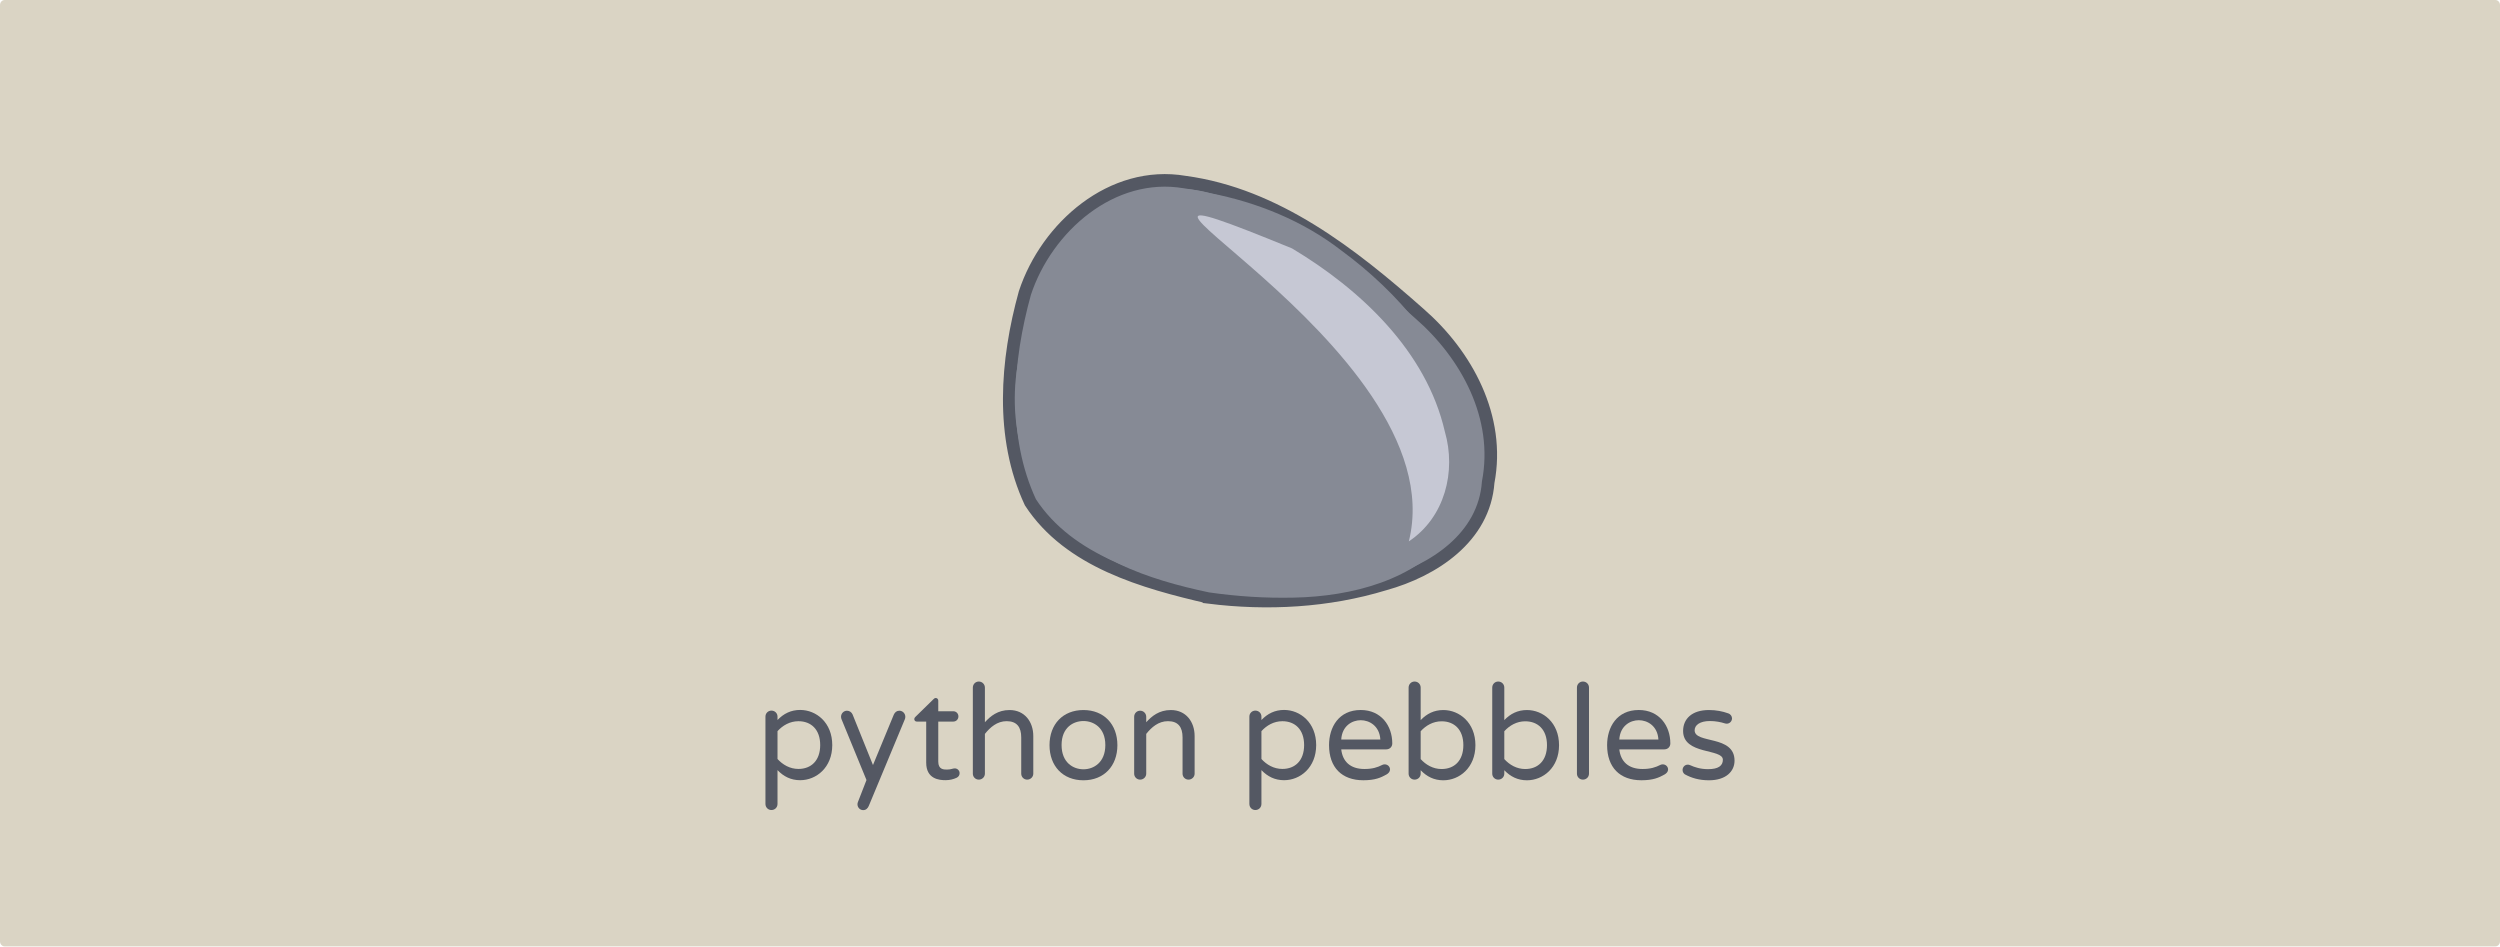
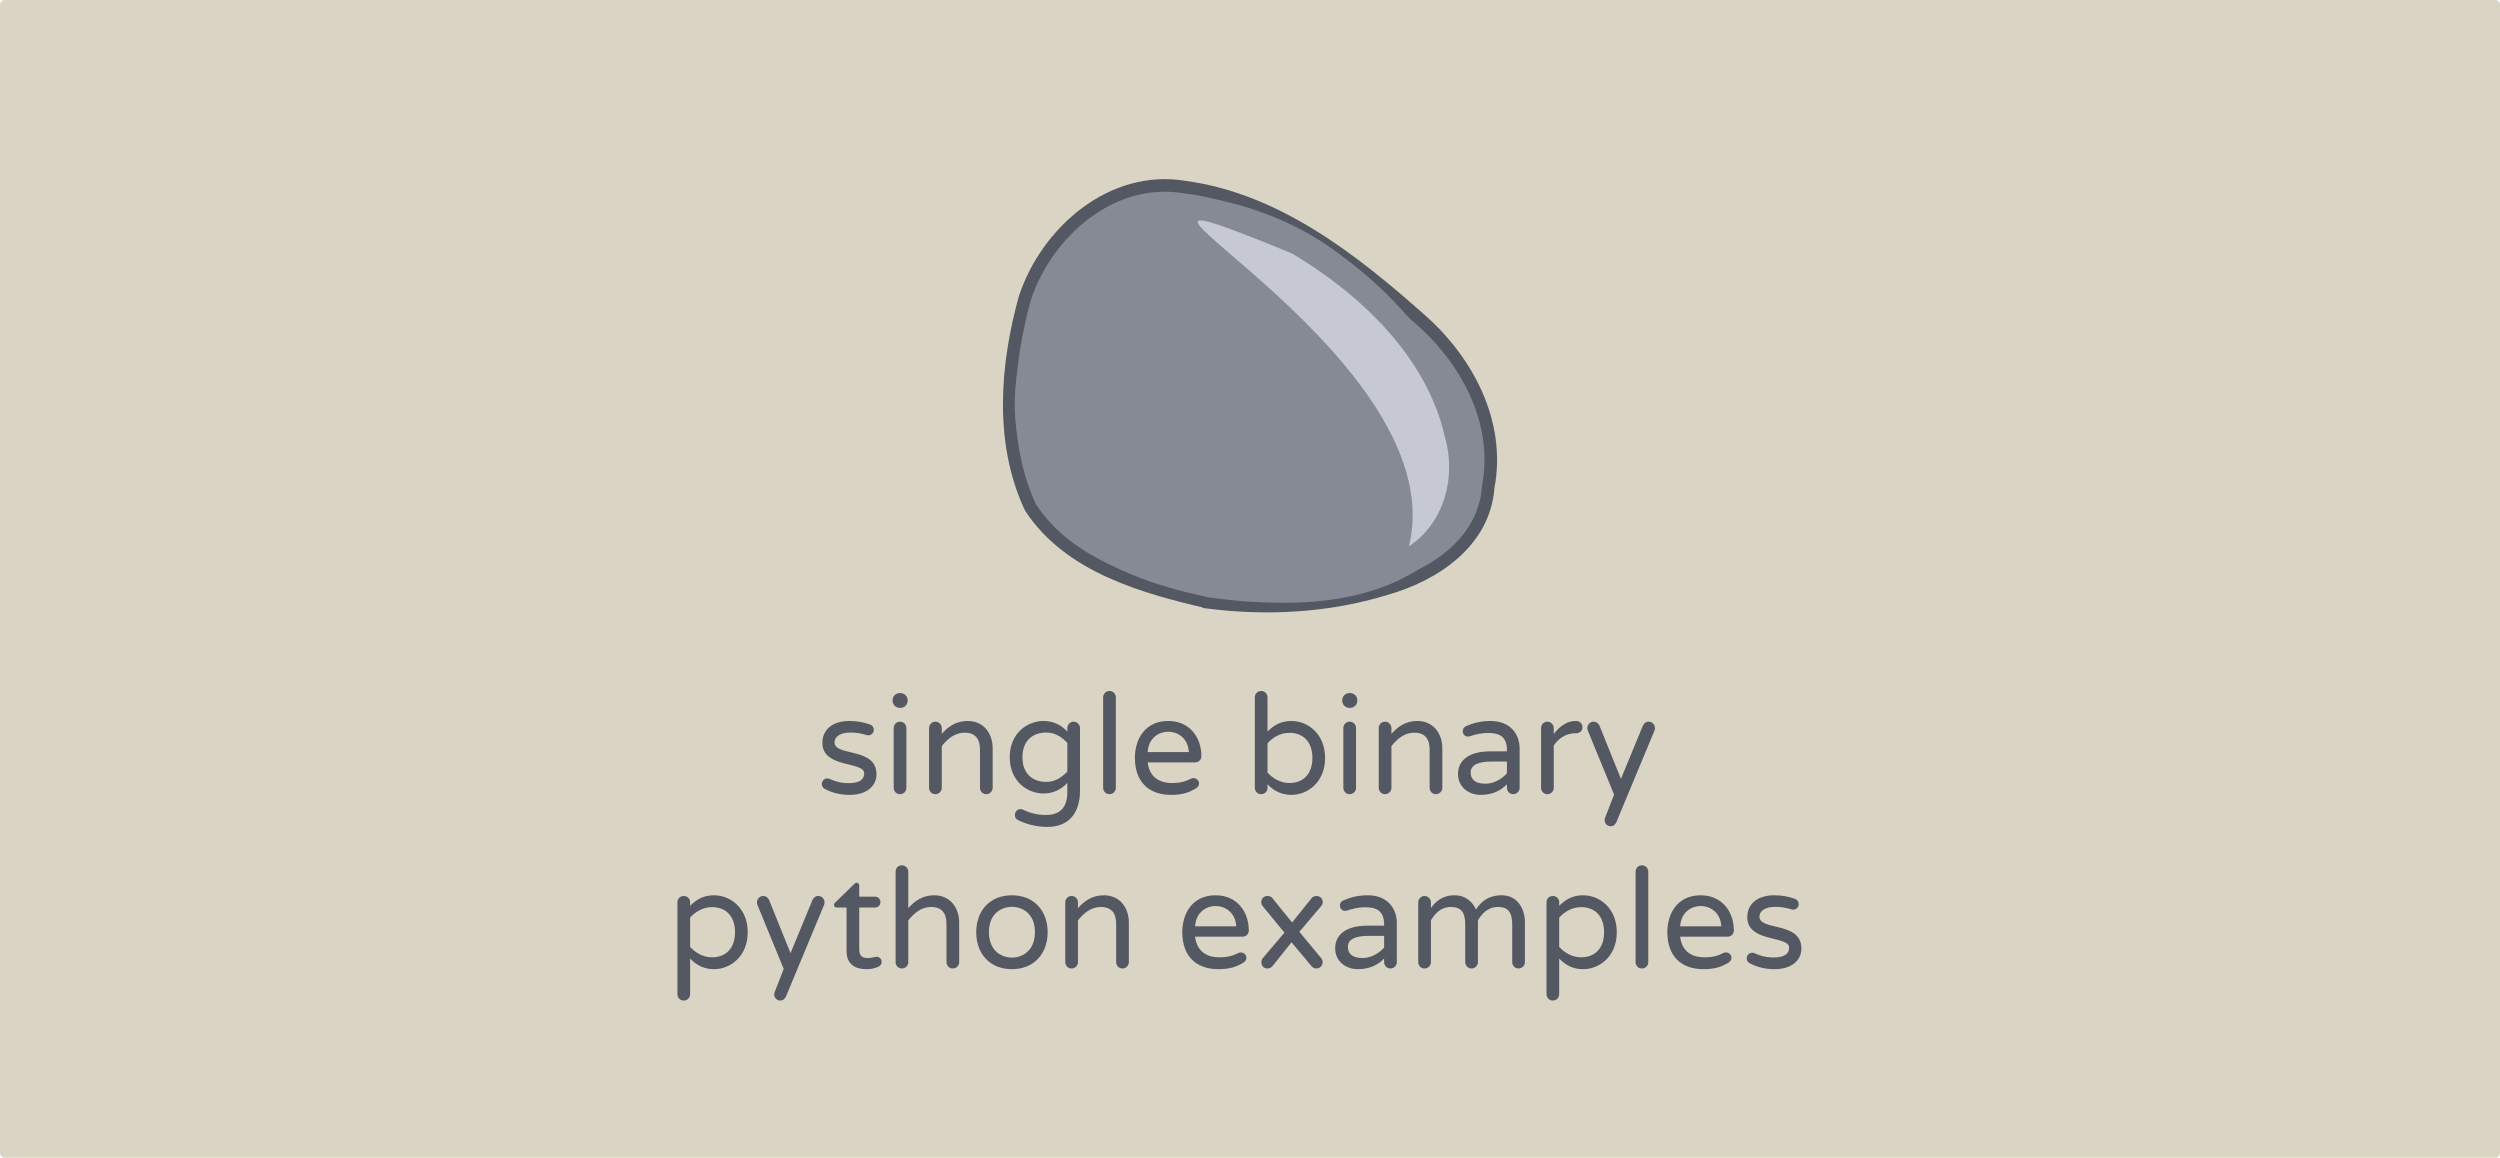
- <svg xmlns="http://www.w3.org/2000/svg" height="100%" width="100%" version="1.1" viewBox="0 0 993.65 376.16">
-   <g transform="translate(0,-676.2)">
-     <rect rx="1.851" ry="2.013" height="376.16" width="993.65" y="676.2" x="0" fill="#dad4c4" />
-     <g transform="translate(0,-24)">
-       <path d="m480.52,937.65c-25.685-5.949-55.586-14.188-70.975-37.814-12.073-25.899-9.626-56.355-2.19-83.18,8.651-26.231,34.624-49.033,63.599-44.082,36.267,4.911,66.483,28.622,93.1,52.17,18.998,16.497,32.386,41.367,27.443,67.106-1.586,22.029-21.72,35.139-41.135,40.525-22.581,6.899-46.662,8.169-69.842,5.276z" stroke="#545863" stroke-miterlimit="4" stroke-dasharray="none" stroke-width="5" fill="#868a95" />
-       <path d="m480.52,935.65c-23.962-5.056-49.8-13.553-64.498-34.52-15.304-22.327-16.566-52.642-4.887-76.807,2.909-11.307,6.581-23.203,15.769-31.071,13.08-15.095,34.782-21.506,54.021-16.298,18.787,3.672,36.924,10.999,52.139,22.757,22.843,16.777,42.274,39.793,50.935,67.04,1.565,15.067,3.658,32.51-6.488,45.198-14.865,18.957-40.245,25.308-63.312,25.785-11.258,0.251-22.533-0.478-33.679-2.084z" fill="#868a95" />
-       <path d="m559.95,915.38c14.309-9.513,18.926-27.784,14.305-43.685-7.337-31.938-33.557-56.51-60.717-72.758-112.56-46.086,66.032,37.904,46.413,116.44z" fill="#c6c8d4" />
+ <svg xmlns="http://www.w3.org/2000/svg" height="100%" width="100%" version="1.1" viewBox="0 0 993.65 460.16" id="svg2">
+   <defs id="defs48" />
+   <g transform="translate(0,-592.2)" id="g8">
+     <rect rx="1.851" ry="2.013" height="460.16" width="993.65" y="592.2" x="0" id="rect10" style="fill:#dad4c4" />
+     <g transform="translate(0,-106)" id="g12">
+       <path d="m 480.52,937.65 c -25.685,-5.949 -55.586,-14.188 -70.975,-37.814 -12.073,-25.899 -9.626,-56.355 -2.19,-83.18 8.651,-26.231 34.624,-49.033 63.599,-44.082 36.267,4.911 66.483,28.622 93.1,52.17 18.998,16.497 32.386,41.367 27.443,67.106 -1.586,22.029 -21.72,35.139 -41.135,40.525 -22.581,6.899 -46.662,8.169 -69.842,5.276 z" stroke-miterlimit="4" id="path14" style="fill:#868a95;stroke:#545863;stroke-width:5;stroke-miterlimit:4;stroke-dasharray:none" />
+       <path d="m 480.52,935.65 c -23.962,-5.056 -49.8,-13.553 -64.498,-34.52 -15.304,-22.327 -16.566,-52.642 -4.887,-76.807 2.909,-11.307 6.581,-23.203 15.769,-31.071 13.08,-15.095 34.782,-21.506 54.021,-16.298 18.787,3.672 36.924,10.999 52.139,22.757 22.843,16.777 42.274,39.793 50.935,67.04 1.565,15.067 3.658,32.51 -6.488,45.198 -14.865,18.957 -40.245,25.308 -63.312,25.785 -11.258,0.251 -22.533,-0.478 -33.679,-2.084 z" id="path16" style="fill:#868a95" />
+       <path d="m 559.95,915.38 c 14.309,-9.513 18.926,-27.784 14.305,-43.685 -7.337,-31.938 -33.557,-56.51 -60.717,-72.758 -112.56,-46.086 66.032,37.904 46.413,116.44 z" id="path18" style="fill:#c6c8d4" />
    </g>
-     <g style="writing-mode:lr-tb;letter-spacing:0px;text-anchor:middle;word-spacing:0px;text-align:center;" font-family="Varela Round" transform="translate(0,-24)" font-size="52.69px" font-style="normal" font-stretch="normal" font-variant="normal" font-weight="normal" line-height="125%" fill="#545863">
-       <path d="m318.04,1010.3c6.375,0,12.751-5.006,12.751-13.963,0-8.957-6.375-13.963-12.751-13.963-3.688,0-6.586,1.475-9.01,4.004v-1.37c0-1.317-1.054-2.371-2.424-2.371-1.317,0-2.371,1.054-2.371,2.371v34.723c0,1.37,1.054,2.424,2.371,2.424,1.37,0,2.424-1.054,2.424-2.424v-13.436c2.424,2.529,5.322,4.005,9.01,4.005m-0.685-23.447c5.006,0,8.641,3.267,8.641,9.484s-3.636,9.484-8.641,9.484c-3.425,0-6.27-1.686-8.325-3.952v-11.065c2.055-2.266,4.9-3.952,8.325-3.952" />
-       <path d="m359.83,985.1c0-1.317-1.054-2.424-2.371-2.424-1.054,0-1.792,0.632-2.213,1.581l-8.272,20.022-8.114-20.128c-0.369-0.843-1.212-1.475-2.213-1.475-1.317,0-2.371,1.107-2.371,2.424,0,0.369,0.105,0.738,0.211,1.001l9.906,24.132-3.425,8.799c-0.105,0.263-0.158,0.58-0.158,0.843,0,1.265,1.001,2.318,2.266,2.318,1.107,0,1.792-0.685,2.213-1.633l14.384-34.565c0.105-0.263,0.158-0.58,0.158-0.896" />
-       <path d="m379.51,1005.6c-0.896,0-1.475,0.474-3.161,0.474-1.317,0-3.425-0.053-3.425-3.161v-15.912h5.954c1.159,0,2.055-0.896,2.055-2.055s-0.896-2.055-2.055-2.055h-5.954v-4.215c0-0.58-0.422-1.054-1.001-1.054-0.422,0-0.738,0.316-0.896,0.474l-7.166,7.008c-0.316,0.263-0.474,0.58-0.474,0.896,0,0.58,0.422,1.001,1.001,1.001h3.741v16.334c0,6.534,5.216,6.955,7.693,6.955,1.686,0,3.109-0.369,4.373-0.948,0.738-0.369,1.212-0.949,1.212-1.844,0-1.107-0.948-1.897-1.897-1.897" />
-       <path d="m401.26,982.41c-4.689,0-7.587,2.424-9.8,4.848v-13.752c0-1.37-1.107-2.424-2.424-2.424-1.317,0-2.371,1.054-2.371,2.424v34.196c0,1.317,1.054,2.371,2.371,2.371,1.317,0,2.424-1.054,2.424-2.371v-15.807c2.108-2.635,4.848-5.058,8.641-5.058,4.11,0,5.796,2.424,5.796,6.428v14.437c0,1.317,1.054,2.371,2.371,2.371,1.317,0,2.424-1.054,2.424-2.371v-14.964c0-5.638-3.425-10.327-9.431-10.327" />
-       <path d="m430.63,982.41c-8.167,0-13.489,5.638-13.489,13.963,0,8.325,5.322,13.963,13.489,13.963,8.114,0,13.489-5.638,13.489-13.963,0-8.325-5.374-13.963-13.489-13.963m0,23.552c-4.057,0-8.694-2.635-8.694-9.642,0-6.955,4.637-9.537,8.694-9.537,4.004,0,8.694,2.582,8.694,9.537,0,7.008-4.689,9.642-8.694,9.642" />
-       <path d="m465.38,982.41c-4.689,0-7.587,2.424-9.8,4.848v-2.16c0-1.37-1.107-2.424-2.424-2.424-1.317,0-2.371,1.054-2.371,2.424v22.604c0,1.317,1.054,2.371,2.371,2.371,1.317,0,2.424-1.054,2.424-2.371v-15.807c2.108-2.635,4.848-5.058,8.641-5.058,4.11,0,5.796,2.424,5.796,6.428v14.437c0,1.317,1.054,2.371,2.371,2.371,1.317,0,2.424-1.054,2.424-2.371v-14.964c0-5.638-3.425-10.327-9.431-10.327" />
-       <path d="m510.38,1010.3c6.375,0,12.751-5.006,12.751-13.963,0-8.957-6.375-13.963-12.751-13.963-3.688,0-6.586,1.475-9.01,4.004v-1.37c0-1.317-1.054-2.371-2.424-2.371-1.317,0-2.371,1.054-2.371,2.371v34.723c0,1.37,1.054,2.424,2.371,2.424,1.37,0,2.424-1.054,2.424-2.424v-13.436c2.424,2.529,5.322,4.005,9.01,4.005m-0.685-23.447c5.006,0,8.641,3.267,8.641,9.484s-3.636,9.484-8.641,9.484c-3.425,0-6.27-1.686-8.325-3.952v-11.065c2.055-2.266,4.9-3.952,8.325-3.952" />
-       <path d="m550.37,1004c-0.369,0-0.632,0.053-0.948,0.211-1.95,1.001-3.952,1.633-7.113,1.633-5.691,0-8.694-3.056-9.221-7.798h17.862c1.475,0,2.424-1.054,2.424-2.371,0-7.008-4.426-13.278-12.54-13.278-8.747,0-12.593,6.85-12.593,13.963,0,8.852,5.058,13.963,13.647,13.963,4.584,0,6.902-1.001,9.221-2.318,0.738-0.421,1.37-1.107,1.37-1.95,0-1.212-1.001-2.055-2.108-2.055m-9.537-17.546c3.372,0,7.482,2.213,7.798,7.693h-15.544c0.316-5.48,4.373-7.693,7.745-7.693" />
-       <path d="m573.67,982.41c-3.688,0-6.586,1.475-9.01,4.004v-12.909c0-1.37-1.054-2.424-2.424-2.424-1.317,0-2.371,1.054-2.371,2.424v34.196c0,1.317,1.054,2.371,2.371,2.371,1.37,0,2.424-1.054,2.424-2.371v-1.37c2.424,2.529,5.322,4.005,9.01,4.005,6.375,0,12.751-5.006,12.751-13.963,0-8.957-6.375-13.963-12.751-13.963m-0.685,23.447c-3.425,0-6.27-1.686-8.325-3.952v-11.065c2.055-2.266,4.9-3.952,8.325-3.952,5.006,0,8.641,3.267,8.641,9.484s-3.636,9.484-8.641,9.484" />
-       <path d="m606.91,982.41c-3.688,0-6.586,1.475-9.01,4.004v-12.909c0-1.37-1.054-2.424-2.424-2.424-1.317,0-2.371,1.054-2.371,2.424v34.196c0,1.317,1.054,2.371,2.371,2.371,1.37,0,2.424-1.054,2.424-2.371v-1.37c2.424,2.529,5.322,4.005,9.01,4.005,6.375,0,12.751-5.006,12.751-13.963,0-8.957-6.375-13.963-12.751-13.963m-0.685,23.447c-3.425,0-6.27-1.686-8.325-3.952v-11.065c2.055-2.266,4.9-3.952,8.325-3.952,5.006,0,8.641,3.267,8.641,9.484s-3.636,9.484-8.641,9.484" />
-       <path d="m629.14,971.08c-1.317,0-2.371,1.054-2.371,2.424v34.196c0,1.317,1.054,2.371,2.371,2.371,1.37,0,2.424-1.054,2.424-2.371v-34.196c0-1.37-1.054-2.424-2.424-2.424" />
-       <path d="m660.89,1004c-0.369,0-0.632,0.053-0.948,0.211-1.95,1.001-3.952,1.633-7.113,1.633-5.691,0-8.694-3.056-9.221-7.798h17.862c1.475,0,2.424-1.054,2.424-2.371,0-7.008-4.426-13.278-12.54-13.278-8.747,0-12.593,6.85-12.593,13.963,0,8.852,5.058,13.963,13.647,13.963,4.584,0,6.902-1.001,9.221-2.318,0.738-0.421,1.37-1.107,1.37-1.95,0-1.212-1.001-2.055-2.108-2.055m-9.537-17.546c3.372,0,7.482,2.213,7.798,7.693h-15.544c0.316-5.48,4.373-7.693,7.745-7.693" />
-       <path d="m673.55,990.47c0-2.108,2.16-3.688,6.059-3.688,2.318,0,4.321,0.422,6.007,0.948,0.211,0.053,0.422,0.105,0.685,0.105,1.212,0,2.108-1.001,2.108-2.108,0-0.79-0.527-1.686-1.528-2.002-2.16-0.79-4.742-1.317-7.64-1.317-6.85,0-10.275,3.583-10.275,8.325,0,9.59,15.807,6.902,15.807,11.434,0,2.371-1.792,3.741-5.849,3.741-3.109,0-5.269-0.738-7.166-1.581-0.369-0.158-0.632-0.211-0.948-0.211-1.212,0-2.055,1.054-2.055,2.108,0,0.738,0.369,1.37,0.896,1.739,2.687,1.475,5.743,2.371,9.59,2.371,6.744,0,10.169-3.53,10.169-7.798,0-10.327-15.86-6.586-15.86-12.066" />
+     <g style="font-size:55.423px;font-style:normal;font-variant:normal;font-weight:normal;font-stretch:normal;text-align:center;line-height:125%;letter-spacing:0px;word-spacing:0px;writing-mode:lr-tb;text-anchor:middle;fill:#545863;fill-opacity:1;stroke:none;font-family:Varela Round;-inkscape-font-specification:Varela Round" id="text3025">
+       <path d="m 331.683,887.236 c 0,-2.217 2.272,-3.88 6.374,-3.88 2.439,0 4.545,0.443 6.318,0.998 0.222,0.055 0.443,0.111 0.721,0.111 1.275,0 2.217,-1.053 2.217,-2.217 0,-0.831 -0.554,-1.774 -1.607,-2.106 -2.272,-0.831 -4.988,-1.386 -8.036,-1.386 -7.205,0 -10.808,3.769 -10.808,8.757 0,10.087 16.627,7.26 16.627,12.027 0,2.494 -1.884,3.935 -6.152,3.935 -3.27,0 -5.542,-0.776 -7.538,-1.663 -0.388,-0.166 -0.665,-0.222 -0.998,-0.222 -1.275,0 -2.162,1.108 -2.162,2.217 0,0.776 0.388,1.441 0.942,1.829 2.827,1.552 6.041,2.494 10.087,2.494 7.094,0 10.697,-3.713 10.697,-8.203 0,-10.863 -16.682,-6.928 -16.682,-12.692" style="" id="path2991" />
+       <path d="m 360.751,870.498 c 0,-1.552 -1.275,-2.827 -2.827,-2.827 l -0.333,0 c -1.552,0 -2.827,1.275 -2.827,2.827 l 0,0.222 c 0,1.552 1.275,2.827 2.827,2.827 l 0.333,0 c 1.552,0 2.827,-1.275 2.827,-2.827 l 0,-0.222 m -3.048,8.535 c -1.386,0 -2.494,1.108 -2.494,2.549 l 0,23.777 c 0,1.386 1.108,2.494 2.494,2.494 1.441,0 2.549,-1.108 2.549,-2.494 l 0,-23.777 c 0,-1.441 -1.108,-2.549 -2.549,-2.549" style="" id="path2993" />
+       <path d="m 384.628,878.756 c -4.933,0 -7.981,2.549 -10.309,5.099 l 0,-2.272 c 0,-1.441 -1.164,-2.549 -2.549,-2.549 -1.386,0 -2.494,1.108 -2.494,2.549 l 0,23.777 c 0,1.386 1.108,2.494 2.494,2.494 1.386,0 2.549,-1.108 2.549,-2.494 l 0,-16.627 c 2.217,-2.771 5.099,-5.321 9.089,-5.321 4.323,0 6.097,2.549 6.097,6.762 l 0,15.186 c 0,1.386 1.108,2.494 2.494,2.494 1.386,0 2.549,-1.108 2.549,-2.494 l 0,-15.74 c 0,-5.93 -3.603,-10.863 -9.921,-10.863" style="" id="path2995" />
+       <path d="m 426.715,879.033 c -1.386,0 -2.494,1.164 -2.494,2.549 l 0,1.386 c -2.272,-2.439 -5.321,-4.212 -9.477,-4.212 -6.152,0 -13.412,4.6 -13.412,14.41 0,9.81 7.26,14.41 13.412,14.41 4.157,0 7.205,-1.774 9.477,-4.212 l 0,3.713 c 0,5.986 -2.827,9.034 -8.48,9.034 -3.769,0 -6.817,-0.942 -9.145,-2.106 -0.277,-0.111 -0.61,-0.222 -0.998,-0.222 -1.275,0 -2.217,1.164 -2.217,2.272 0,1.053 0.443,1.607 0.998,1.94 2.605,1.496 7.371,2.882 11.861,2.882 8.314,0 13.025,-5.21 13.025,-14.521 l 0,-24.774 c 0,-1.386 -1.164,-2.549 -2.549,-2.549 m -2.494,8.424 0,11.417 c -2.051,2.106 -4.6,4.101 -8.424,4.101 -5.265,0 -9.422,-3.159 -9.422,-9.81 0,-6.651 4.157,-9.81 9.422,-9.81 3.824,0 6.374,1.995 8.424,4.101" style="" id="path2997" />
+       <path d="m 440.951,866.84 c -1.386,0 -2.494,1.108 -2.494,2.549 l 0,35.97 c 0,1.386 1.108,2.494 2.494,2.494 1.441,0 2.549,-1.108 2.549,-2.494 l 0,-35.97 c 0,-1.441 -1.108,-2.549 -2.549,-2.549" style="" id="path2999" />
+       <path d="m 474.351,901.48 c -0.388,0 -0.665,0.055 -0.998,0.222 -2.051,1.053 -4.157,1.718 -7.482,1.718 -5.986,0 -9.145,-3.215 -9.699,-8.203 l 18.789,0 c 1.552,0 2.549,-1.108 2.549,-2.494 0,-7.371 -4.656,-13.967 -13.191,-13.967 -9.2,0 -13.246,7.205 -13.246,14.687 0,9.311 5.321,14.687 14.355,14.687 4.822,0 7.26,-1.053 9.699,-2.439 0.776,-0.443 1.441,-1.164 1.441,-2.051 0,-1.275 -1.053,-2.162 -2.217,-2.162 m -10.032,-18.456 c 3.547,0 7.87,2.328 8.203,8.092 l -16.35,0 c 0.333,-5.764 4.6,-8.092 8.147,-8.092" style="" id="path3001" />
+       <path d="m 513.263,878.756 c -3.88,0 -6.928,1.552 -9.477,4.212 l 0,-13.579 c 0,-1.441 -1.108,-2.549 -2.549,-2.549 -1.386,0 -2.494,1.108 -2.494,2.549 l 0,35.97 c 0,1.386 1.108,2.494 2.494,2.494 1.441,0 2.549,-1.108 2.549,-2.494 l 0,-1.441 c 2.549,2.66 5.598,4.212 9.477,4.212 6.706,0 13.412,-5.265 13.412,-14.687 0,-9.422 -6.706,-14.687 -13.412,-14.687 m -0.721,24.663 c -3.603,0 -6.595,-1.774 -8.757,-4.157 l 0,-11.639 c 2.162,-2.383 5.154,-4.157 8.757,-4.157 5.265,0 9.089,3.436 9.089,9.976 0,6.54 -3.824,9.976 -9.089,9.976" style="" id="path3003" />
+       <path d="m 539.47,870.498 c 0,-1.552 -1.275,-2.827 -2.827,-2.827 l -0.333,0 c -1.552,0 -2.827,1.275 -2.827,2.827 l 0,0.222 c 0,1.552 1.275,2.827 2.827,2.827 l 0.333,0 c 1.552,0 2.827,-1.275 2.827,-2.827 l 0,-0.222 m -3.048,8.535 c -1.386,0 -2.494,1.108 -2.494,2.549 l 0,23.777 c 0,1.386 1.108,2.494 2.494,2.494 1.441,0 2.549,-1.108 2.549,-2.494 l 0,-23.777 c 0,-1.441 -1.108,-2.549 -2.549,-2.549" style="" id="path3005" />
+       <path d="m 563.347,878.756 c -4.933,0 -7.981,2.549 -10.309,5.099 l 0,-2.272 c 0,-1.441 -1.164,-2.549 -2.549,-2.549 -1.386,0 -2.494,1.108 -2.494,2.549 l 0,23.777 c 0,1.386 1.108,2.494 2.494,2.494 1.386,0 2.549,-1.108 2.549,-2.494 l 0,-16.627 c 2.217,-2.771 5.099,-5.321 9.089,-5.321 4.323,0 6.097,2.549 6.097,6.762 l 0,15.186 c 0,1.386 1.108,2.494 2.494,2.494 1.386,0 2.549,-1.108 2.549,-2.494 l 0,-15.74 c 0,-5.93 -3.603,-10.863 -9.921,-10.863" style="" id="path3007" />
+       <path d="m 592.41,878.756 c -3.935,0 -6.983,0.887 -9.588,1.995 -0.942,0.388 -1.441,1.164 -1.441,2.106 0,1.219 0.942,2.106 2.051,2.106 0.222,0 0.499,-0.055 0.721,-0.111 2.051,-0.665 4.268,-1.33 7.371,-1.33 4.988,0 7.427,1.94 7.427,6.872 l 0,0.443 -6.706,0 c -8.646,0 -12.747,3.769 -12.747,8.979 0,5.21 4.212,8.314 9.034,8.314 5.21,0 8.424,-2.162 10.42,-4.212 l 0,1.441 c 0,1.386 1.108,2.494 2.494,2.494 1.386,0 2.549,-1.108 2.549,-2.494 l 0,-15.685 c 0,-5.431 -3.492,-10.918 -11.584,-10.918 m -1.995,24.941 c -4.489,0 -5.875,-2.051 -5.875,-4.434 0,-3.159 3.159,-4.378 8.369,-4.378 l 6.041,0 0,4.656 c -1.884,2.162 -5.099,4.157 -8.535,4.157" style="" id="path3009" />
+       <path d="m 626.533,878.756 -0.277,0 c -3.824,0 -6.706,2.549 -8.701,5.21 l 0,-2.383 c 0,-1.386 -1.164,-2.549 -2.549,-2.549 -1.386,0 -2.494,1.164 -2.494,2.549 l 0,23.777 c 0,1.386 1.108,2.494 2.494,2.494 1.386,0 2.549,-1.108 2.549,-2.494 l 0,-16.849 c 1.94,-2.882 4.933,-4.877 8.591,-4.877 l 0.277,0 c 1.441,0 2.549,-0.942 2.549,-2.383 0,-1.386 -1.053,-2.494 -2.439,-2.494" style="" id="path3011" />
+       <path d="m 657.777,881.583 c 0,-1.386 -1.108,-2.549 -2.494,-2.549 -1.108,0 -1.884,0.665 -2.328,1.663 l -8.701,21.061 -8.535,-21.172 c -0.388,-0.887 -1.275,-1.552 -2.328,-1.552 -1.386,0 -2.494,1.164 -2.494,2.549 0,0.388 0.111,0.776 0.222,1.053 l 10.42,25.384 -3.603,9.256 c -0.111,0.277 -0.166,0.61 -0.166,0.887 0,1.33 1.053,2.439 2.383,2.439 1.164,0 1.884,-0.721 2.328,-1.718 l 15.131,-36.358 c 0.111,-0.277 0.166,-0.61 0.166,-0.942" style="" id="path3013" />
+       <path d="m 283.775,977.41 c 6.706,0 13.412,-5.265 13.412,-14.687 0,-9.422 -6.706,-14.687 -13.412,-14.687 -3.88,0 -6.928,1.552 -9.477,4.212 l 0,-1.441 c 0,-1.386 -1.108,-2.494 -2.549,-2.494 -1.386,0 -2.494,1.108 -2.494,2.494 l 0,36.524 c 0,1.441 1.108,2.549 2.494,2.549 1.441,0 2.549,-1.108 2.549,-2.549 l 0,-14.133 c 2.549,2.66 5.598,4.212 9.477,4.212 m -0.721,-24.663 c 5.265,0 9.089,3.436 9.089,9.976 0,6.54 -3.824,9.976 -9.089,9.976 -3.603,0 -6.595,-1.774 -8.757,-4.157 l 0,-11.639 c 2.162,-2.383 5.154,-4.157 8.757,-4.157" style="" id="path3015" />
+       <path d="m 327.726,950.862 c 0,-1.386 -1.108,-2.549 -2.494,-2.549 -1.108,0 -1.884,0.665 -2.328,1.663 l -8.701,21.061 -8.535,-21.172 c -0.388,-0.887 -1.275,-1.552 -2.328,-1.552 -1.386,0 -2.494,1.164 -2.494,2.549 0,0.388 0.111,0.776 0.222,1.053 l 10.42,25.384 -3.603,9.256 c -0.111,0.277 -0.166,0.61 -0.166,0.887 0,1.33 1.053,2.439 2.383,2.439 1.164,0 1.884,-0.721 2.328,-1.718 l 15.131,-36.358 c 0.111,-0.277 0.166,-0.61 0.166,-0.942" style="" id="path3017" />
+       <path d="m 348.437,972.477 c -0.942,0 -1.552,0.499 -3.325,0.499 -1.386,0 -3.603,-0.055 -3.603,-3.325 l 0,-16.738 6.263,0 c 1.219,0 2.162,-0.942 2.162,-2.162 0,-1.219 -0.942,-2.162 -2.162,-2.162 l -6.263,0 0,-4.434 c 0,-0.61 -0.443,-1.108 -1.053,-1.108 -0.443,0 -0.776,0.333 -0.942,0.499 l -7.538,7.371 c -0.333,0.277 -0.499,0.61 -0.499,0.942 0,0.61 0.443,1.053 1.053,1.053 l 3.935,0 0,17.181 c 0,6.872 5.487,7.316 8.092,7.316 1.774,0 3.27,-0.388 4.6,-0.998 0.776,-0.388 1.275,-0.998 1.275,-1.94 0,-1.164 -0.998,-1.995 -1.995,-1.995" style="" id="path3019" />
+       <path d="m 371.314,948.035 c -4.933,0 -7.981,2.549 -10.309,5.099 l 0,-14.466 c 0,-1.441 -1.164,-2.549 -2.549,-2.549 -1.386,0 -2.494,1.108 -2.494,2.549 l 0,35.97 c 0,1.386 1.108,2.494 2.494,2.494 1.386,0 2.549,-1.108 2.549,-2.494 l 0,-16.627 c 2.217,-2.771 5.099,-5.321 9.089,-5.321 4.323,0 6.097,2.549 6.097,6.762 l 0,15.186 c 0,1.386 1.108,2.494 2.494,2.494 1.386,0 2.549,-1.108 2.549,-2.494 l 0,-15.74 c 0,-5.93 -3.603,-10.863 -9.921,-10.863" style="" id="path3021" />
+       <path d="m 402.205,948.035 c -8.591,0 -14.188,5.93 -14.188,14.687 0,8.757 5.598,14.687 14.188,14.687 8.535,0 14.188,-5.93 14.188,-14.687 0,-8.757 -5.653,-14.687 -14.188,-14.687 m 0,24.774 c -4.268,0 -9.145,-2.771 -9.145,-10.142 0,-7.316 4.877,-10.032 9.145,-10.032 4.212,0 9.145,2.716 9.145,10.032 0,7.371 -4.933,10.142 -9.145,10.142" style="" id="path3023" />
+       <path d="m 438.753,948.035 c -4.933,0 -7.981,2.549 -10.309,5.099 l 0,-2.272 c 0,-1.441 -1.164,-2.549 -2.549,-2.549 -1.386,0 -2.494,1.108 -2.494,2.549 l 0,23.777 c 0,1.386 1.108,2.494 2.494,2.494 1.386,0 2.549,-1.108 2.549,-2.494 l 0,-16.627 c 2.217,-2.771 5.099,-5.321 9.089,-5.321 4.323,0 6.097,2.549 6.097,6.762 l 0,15.186 c 0,1.386 1.108,2.494 2.494,2.494 1.386,0 2.549,-1.108 2.549,-2.494 l 0,-15.74 c 0,-5.93 -3.603,-10.863 -9.921,-10.863" style="" id="path3025" />
+       <path d="m 493.186,970.759 c -0.388,0 -0.665,0.055 -0.998,0.222 -2.051,1.053 -4.157,1.718 -7.482,1.718 -5.986,0 -9.145,-3.215 -9.699,-8.203 l 18.789,0 c 1.552,0 2.549,-1.108 2.549,-2.494 0,-7.371 -4.656,-13.967 -13.191,-13.967 -9.2,0 -13.246,7.205 -13.246,14.687 0,9.311 5.321,14.687 14.355,14.687 4.822,0 7.26,-1.053 9.699,-2.439 0.776,-0.443 1.441,-1.164 1.441,-2.051 0,-1.275 -1.053,-2.162 -2.217,-2.162 m -10.032,-18.456 c 3.547,0 7.87,2.328 8.203,8.092 l -16.35,0 c 0.333,-5.764 4.6,-8.092 8.147,-8.092" style="" id="path3027" />
+       <path d="m 525.08,972.976 -8.646,-10.42 8.757,-10.309 c 0.333,-0.443 0.554,-0.998 0.554,-1.552 0,-1.33 -1.053,-2.383 -2.549,-2.383 -0.776,0 -1.496,0.333 -1.94,0.942 l -7.704,9.588 -7.759,-9.588 c -0.388,-0.554 -1.108,-0.942 -1.995,-0.942 -1.386,0 -2.494,0.942 -2.494,2.494 0,0.61 0.222,1.108 0.61,1.607 l 8.591,10.475 -8.591,10.142 c -0.388,0.499 -0.554,0.998 -0.554,1.552 0,1.552 0.942,2.549 2.383,2.549 0.887,0 1.663,-0.443 2.162,-1.108 l 7.427,-9.311 7.87,9.422 c 0.443,0.61 1.164,0.998 1.94,0.998 1.718,0 2.549,-1.275 2.549,-2.549 0,-0.443 -0.166,-1.108 -0.61,-1.607" style="" id="path3029" />
+       <path d="m 543.59,948.035 c -3.935,0 -6.983,0.887 -9.588,1.995 -0.942,0.388 -1.441,1.164 -1.441,2.106 0,1.219 0.942,2.106 2.051,2.106 0.222,0 0.499,-0.055 0.721,-0.111 2.051,-0.665 4.268,-1.33 7.371,-1.33 4.988,0 7.427,1.94 7.427,6.872 l 0,0.443 -6.706,0 c -8.646,0 -12.747,3.769 -12.747,8.979 0,5.21 4.212,8.314 9.034,8.314 5.21,0 8.424,-2.162 10.42,-4.212 l 0,1.441 c 0,1.386 1.108,2.494 2.494,2.494 1.386,0 2.549,-1.108 2.549,-2.494 l 0,-15.685 c 0,-5.431 -3.492,-10.918 -11.583,-10.918 m -1.995,24.941 c -4.489,0 -5.875,-2.051 -5.875,-4.434 0,-3.159 3.159,-4.378 8.369,-4.378 l 6.041,0 0,4.656 c -1.884,2.162 -5.099,4.157 -8.535,4.157" style="" id="path3031" />
+       <path d="m 596.834,948.035 c -6.097,0 -8.923,3.603 -10.198,5.709 -1.164,-2.882 -4.046,-5.709 -8.48,-5.709 -5.265,0 -7.87,2.937 -9.422,5.099 l 0,-2.272 c 0,-1.386 -1.164,-2.549 -2.549,-2.549 -1.386,0 -2.494,1.164 -2.494,2.549 l 0,23.777 c 0,1.386 1.108,2.494 2.494,2.494 1.386,0 2.549,-1.108 2.549,-2.494 l 0,-16.627 c 1.496,-2.494 3.769,-5.321 7.981,-5.321 4.212,0 5.653,2.328 5.653,6.983 l 0,14.964 c 0,1.386 1.108,2.494 2.494,2.494 1.386,0 2.549,-1.108 2.549,-2.494 l 0,-16.627 c 1.496,-2.494 3.769,-5.321 7.981,-5.321 4.212,0 5.653,2.328 5.653,6.983 l 0,14.964 c 0,1.386 1.108,2.494 2.494,2.494 1.386,0 2.549,-1.108 2.549,-2.494 l 0,-15.962 c 0,-4.933 -2.716,-10.641 -9.256,-10.641" style="" id="path3033" />
+       <path d="m 629.197,977.41 c 6.706,0 13.412,-5.265 13.412,-14.687 0,-9.422 -6.706,-14.687 -13.412,-14.687 -3.88,0 -6.928,1.552 -9.477,4.212 l 0,-1.441 c 0,-1.386 -1.108,-2.494 -2.549,-2.494 -1.386,0 -2.494,1.108 -2.494,2.494 l 0,36.524 c 0,1.441 1.108,2.549 2.494,2.549 1.441,0 2.549,-1.108 2.549,-2.549 l 0,-14.133 c 2.549,2.66 5.598,4.212 9.477,4.212 m -0.721,-24.663 c 5.265,0 9.089,3.436 9.089,9.976 0,6.54 -3.824,9.976 -9.089,9.976 -3.603,0 -6.595,-1.774 -8.757,-4.157 l 0,-11.639 c 2.162,-2.383 5.154,-4.157 8.757,-4.157" style="" id="path3035" />
+       <path d="m 652.578,936.119 c -1.386,0 -2.494,1.108 -2.494,2.549 l 0,35.97 c 0,1.386 1.108,2.494 2.494,2.494 1.441,0 2.549,-1.108 2.549,-2.494 l 0,-35.97 c 0,-1.441 -1.108,-2.549 -2.549,-2.549" style="" id="path3037" />
+       <path d="m 685.978,970.759 c -0.388,0 -0.665,0.055 -0.998,0.222 -2.051,1.053 -4.157,1.718 -7.482,1.718 -5.986,0 -9.145,-3.215 -9.699,-8.203 l 18.789,0 c 1.552,0 2.549,-1.108 2.549,-2.494 0,-7.371 -4.656,-13.967 -13.191,-13.967 -9.2,0 -13.246,7.205 -13.246,14.687 0,9.311 5.321,14.687 14.355,14.687 4.822,0 7.26,-1.053 9.699,-2.439 0.776,-0.443 1.441,-1.164 1.441,-2.051 0,-1.275 -1.053,-2.162 -2.217,-2.162 m -10.032,-18.456 c 3.547,0 7.87,2.328 8.203,8.092 l -16.35,0 c 0.333,-5.764 4.6,-8.092 8.147,-8.092" style="" id="path3039" />
+       <path d="m 699.297,956.515 c 0,-2.217 2.272,-3.88 6.374,-3.88 2.439,0 4.545,0.443 6.318,0.998 0.222,0.055 0.443,0.111 0.721,0.111 1.275,0 2.217,-1.053 2.217,-2.217 0,-0.831 -0.554,-1.774 -1.607,-2.106 -2.272,-0.831 -4.988,-1.386 -8.036,-1.386 -7.205,0 -10.808,3.769 -10.808,8.757 0,10.087 16.627,7.26 16.627,12.027 0,2.494 -1.884,3.935 -6.152,3.935 -3.27,0 -5.542,-0.776 -7.538,-1.663 -0.388,-0.166 -0.665,-0.222 -0.998,-0.222 -1.275,0 -2.162,1.108 -2.162,2.217 0,0.776 0.388,1.441 0.942,1.829 2.827,1.552 6.041,2.494 10.087,2.494 7.094,0 10.697,-3.713 10.697,-8.203 0,-10.863 -16.682,-6.928 -16.682,-12.692" style="" id="path3041" />
    </g>
  </g>
</svg>
